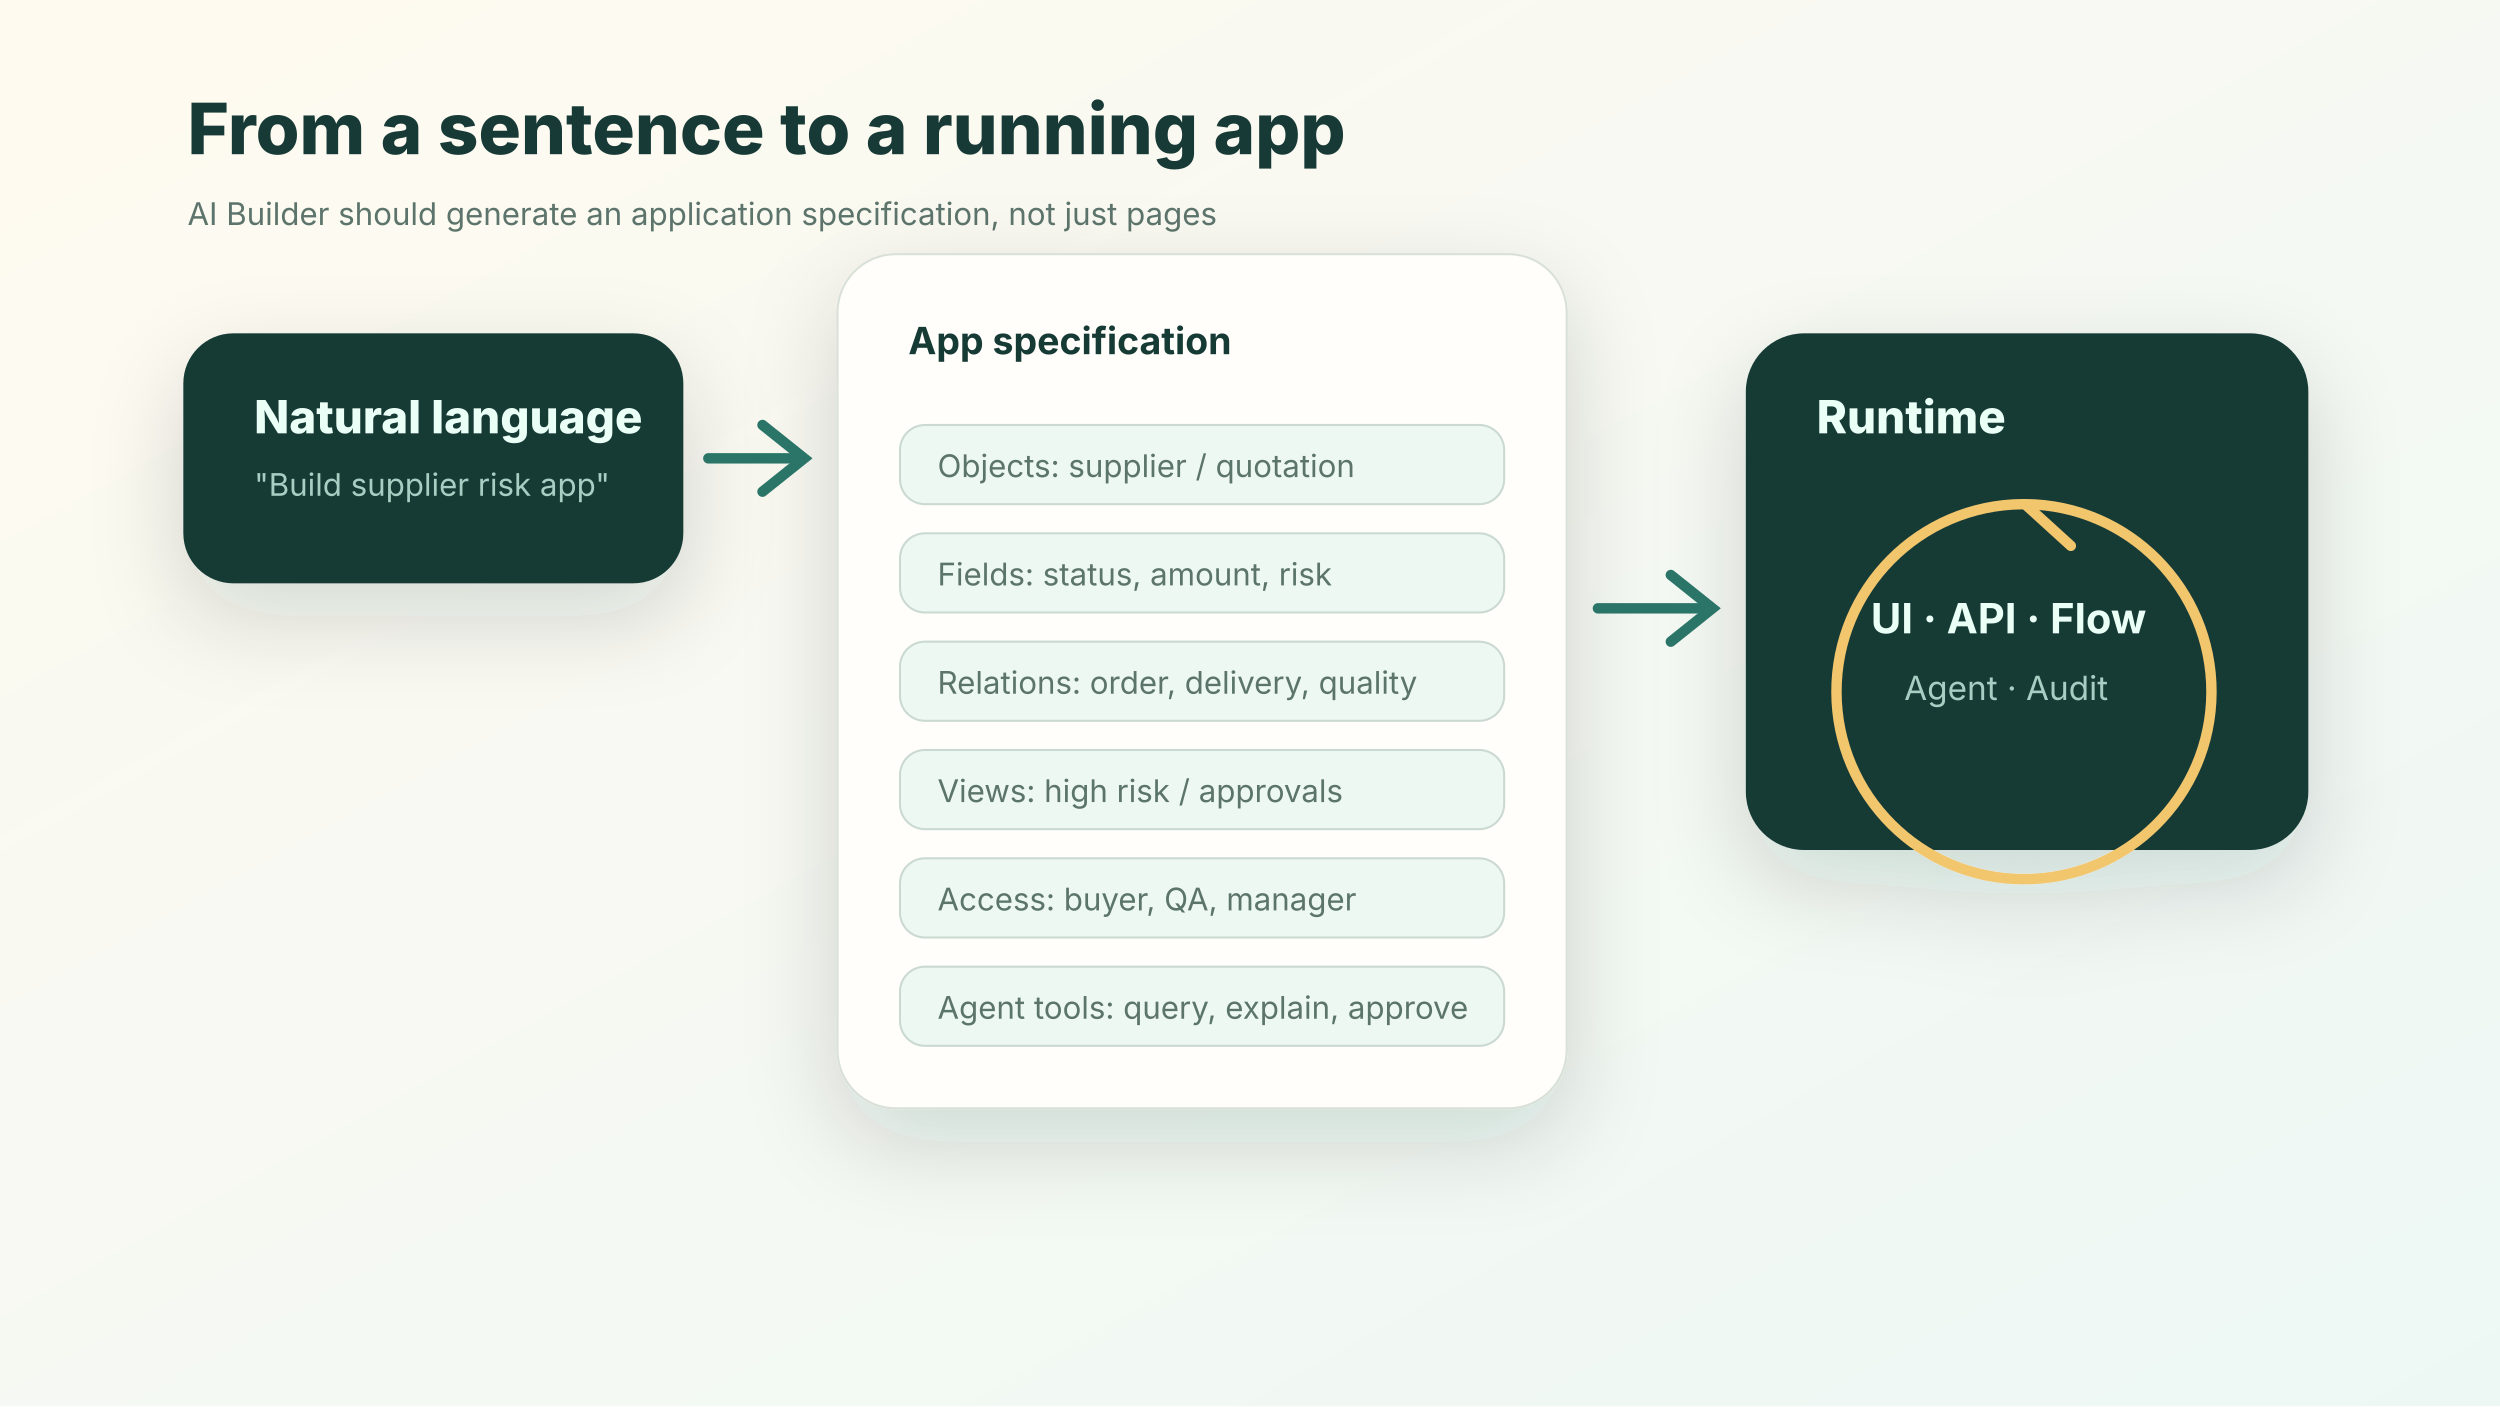
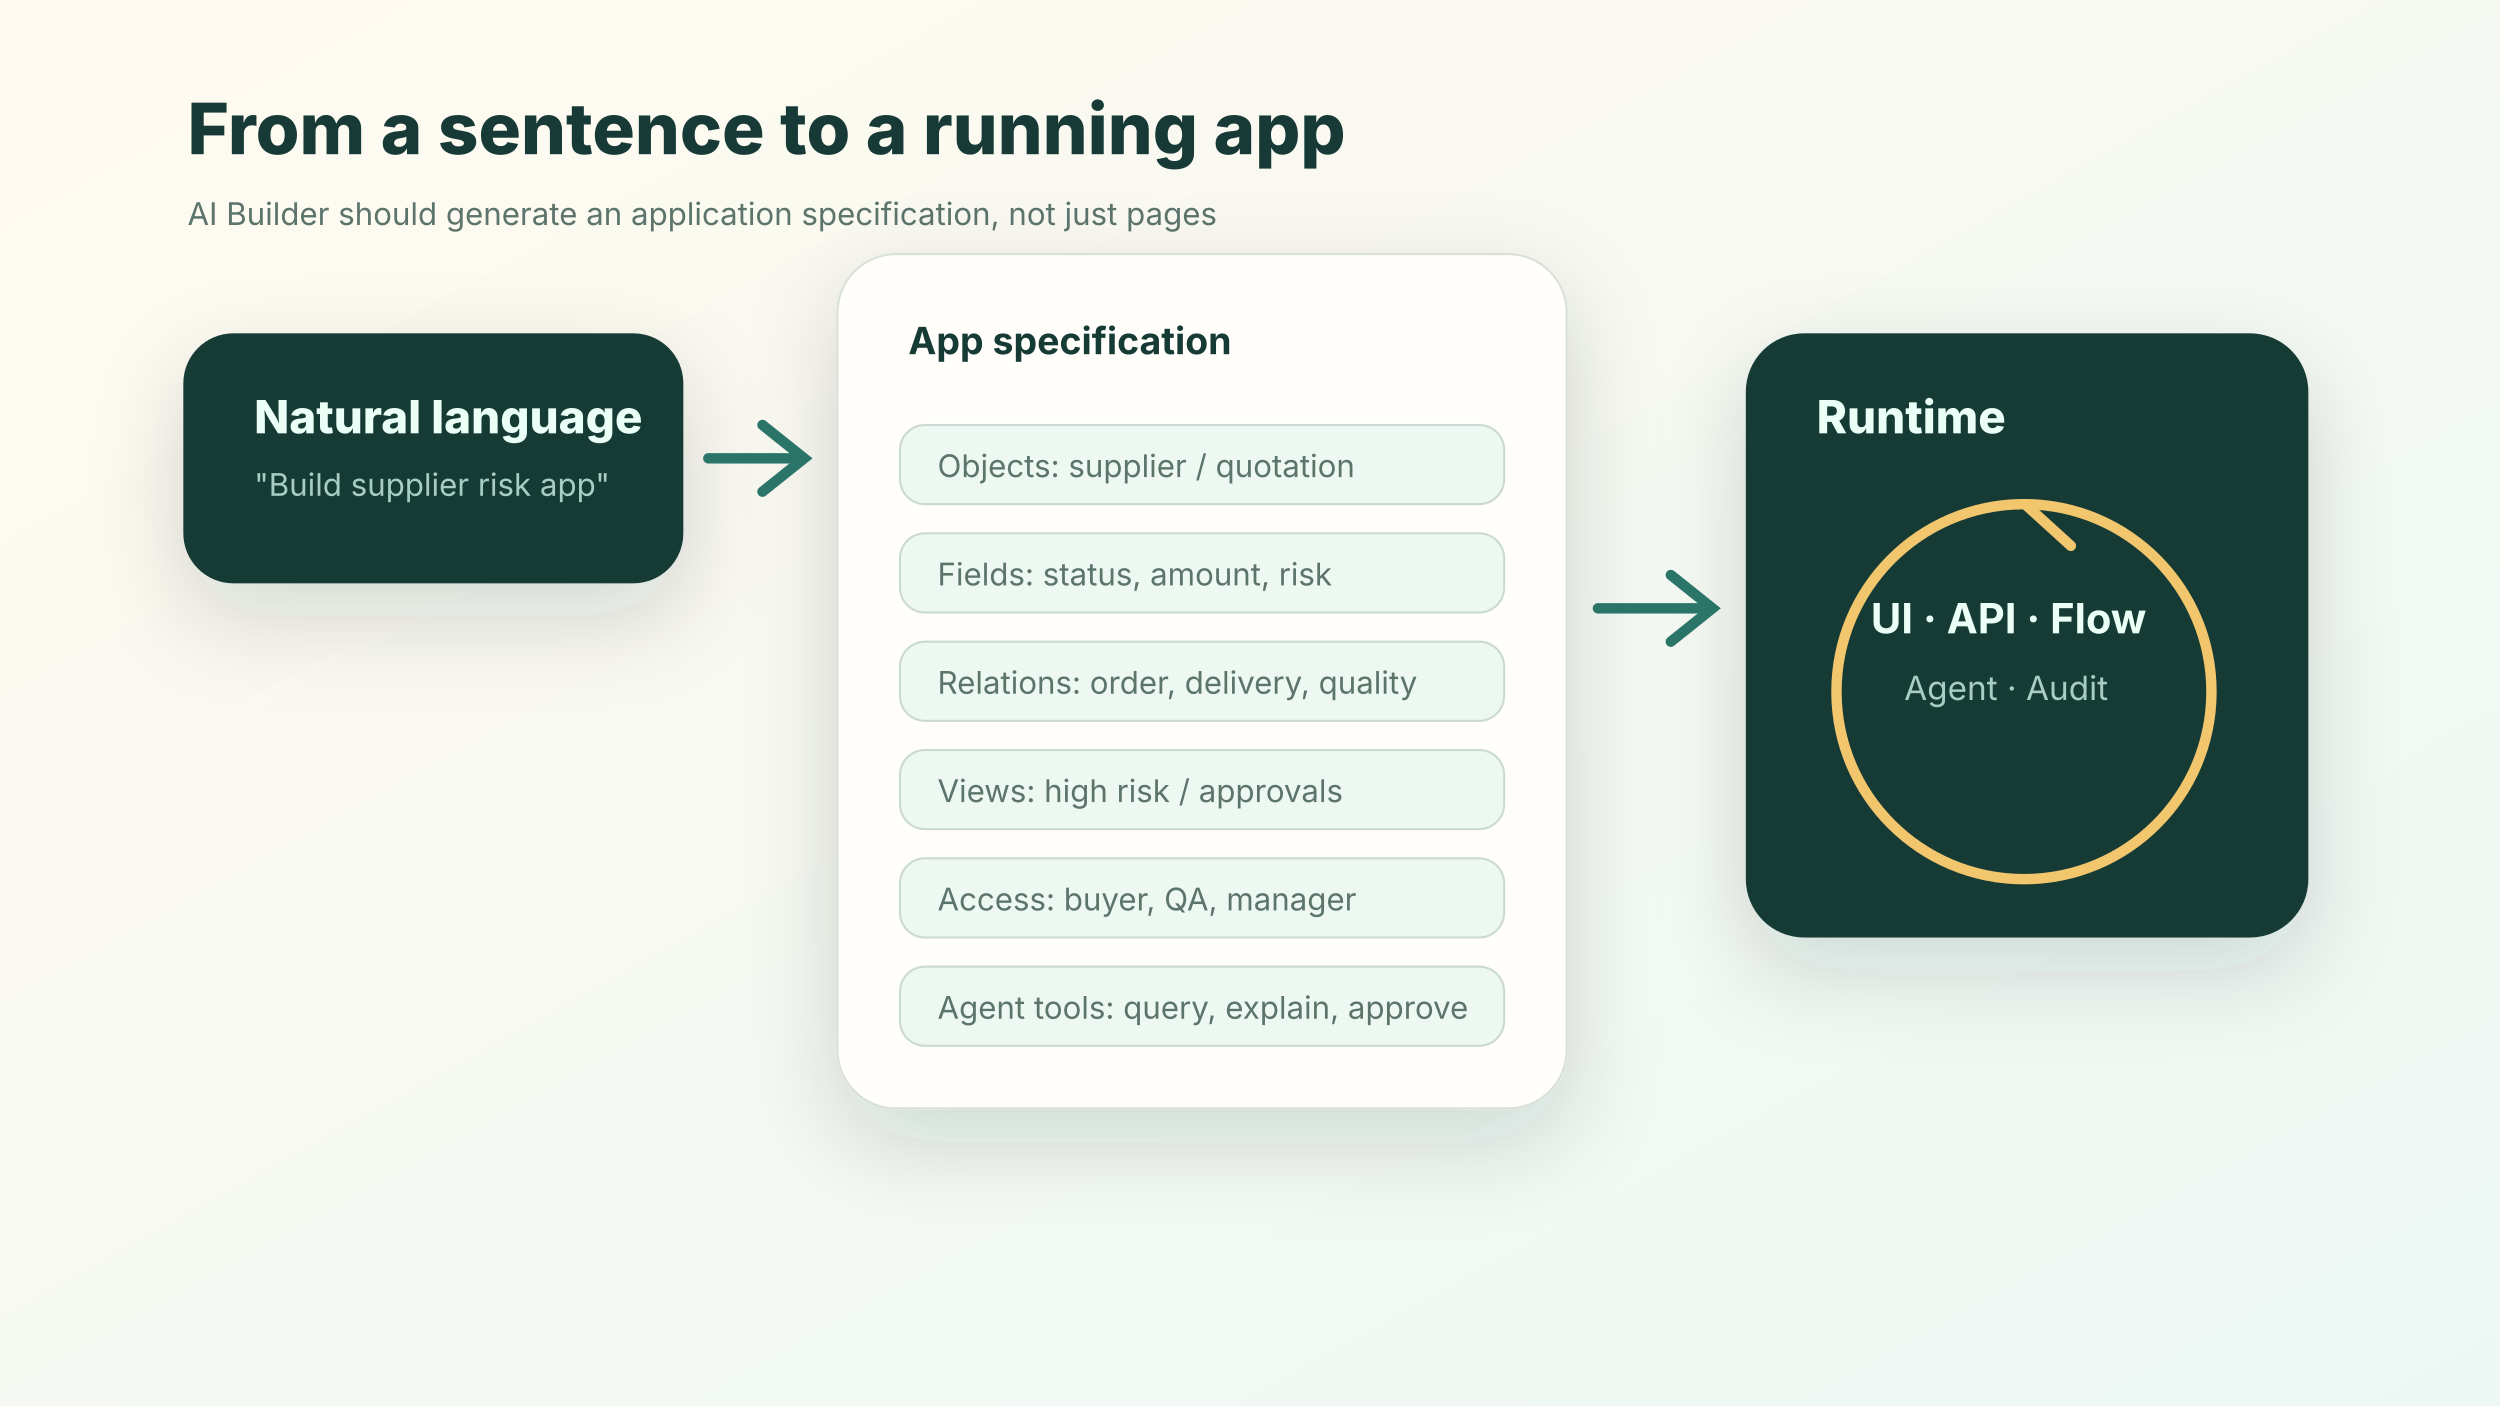
<svg xmlns="http://www.w3.org/2000/svg" viewBox="0 0 1200 675" role="img" aria-label="Natural language to application metadata pipeline">
  <defs>
    <linearGradient id="bg" x1="0" x2="1" y1="0" y2="1">
      <stop stop-color="#fffaf0" />
      <stop offset="1" stop-color="#edf8f5" />
    </linearGradient>
    <filter id="shadow" x="-30%" y="-50%" width="160%" height="220%">
      <feDropShadow dx="0" dy="16" stdDeviation="22" flood-color="#1f3634" flood-opacity=".16" />
    </filter>
    <style>
      text{font-family:-apple-system,BlinkMacSystemFont,"Segoe UI",sans-serif;fill:#173a36}.title{font-size:34px;font-weight:780}.node{font-size:18px;font-weight:720}.tiny{font-size:15px;fill:#5c746b}.invert{fill:#eafff6}.soft{fill:#a8cdc2}
    </style>
  </defs>
  <rect width="1200" height="675" fill="url(#bg)" />
  <text x="90" y="74" class="title">From a sentence to a running app</text>
  <text x="90" y="108" class="tiny">AI Builder should generate an application specification, not just pages</text>
  <g transform="translate(88 160)" filter="url(#shadow)">
    <rect width="240" height="120" rx="24" fill="#173a36" />
    <text x="34" y="48" class="invert" font-size="22" font-weight="760">Natural language</text>
    <text x="34" y="78" class="soft" font-size="15">"Build supplier risk app"</text>
  </g>
  <g transform="translate(402 122)" filter="url(#shadow)">
    <rect width="350" height="410" rx="28" fill="#fffefa" stroke="#d8e0d8" />
    <text x="34" y="48" class="node">App specification</text>
    <g transform="translate(30 82)">
      <g fill="#eef8f3" stroke="#cad9d1">
        <rect width="290" height="38" rx="12" />
        <rect y="52" width="290" height="38" rx="12" />
        <rect y="104" width="290" height="38" rx="12" />
        <rect y="156" width="290" height="38" rx="12" />
        <rect y="208" width="290" height="38" rx="12" />
        <rect y="260" width="290" height="38" rx="12" />
      </g>
      <text x="18" y="25" class="tiny">Objects: supplier / quotation</text>
      <text x="18" y="77" class="tiny">Fields: status, amount, risk</text>
      <text x="18" y="129" class="tiny">Relations: order, delivery, quality</text>
      <text x="18" y="181" class="tiny">Views: high risk / approvals</text>
      <text x="18" y="233" class="tiny">Access: buyer, QA, manager</text>
      <text x="18" y="285" class="tiny">Agent tools: query, explain, approve</text>
    </g>
  </g>
  <g transform="translate(838 160)" filter="url(#shadow)">
-     <rect width="270" height="248" rx="28" fill="#173a36" />
+     <rect width="270" height="290" rx="28" fill="#173a36" />
    <text x="34" y="48" class="invert" font-size="22" font-weight="760">Runtime</text>
    <g transform="translate(44 82)" fill="none" stroke="#f2c66d" stroke-width="5" stroke-linecap="round">
      <path d="M90 0 A90 90 0 1 1 89 0" />
      <path d="M90 0 L112 20" />
    </g>
    <text x="60" y="144" class="invert" font-size="20" font-weight="720">UI · API · Flow</text>
    <text x="76" y="176" class="soft" font-size="16">Agent · Audit</text>
  </g>
  <g stroke="#2a7468" stroke-width="5" fill="none" stroke-linecap="round">
    <path d="M340 220 H382" />
    <path d="M366 204 L386 220 L366 236" />
    <path d="M767 292 H818" />
    <path d="M802 276 L822 292 L802 308" />
  </g>
</svg>
